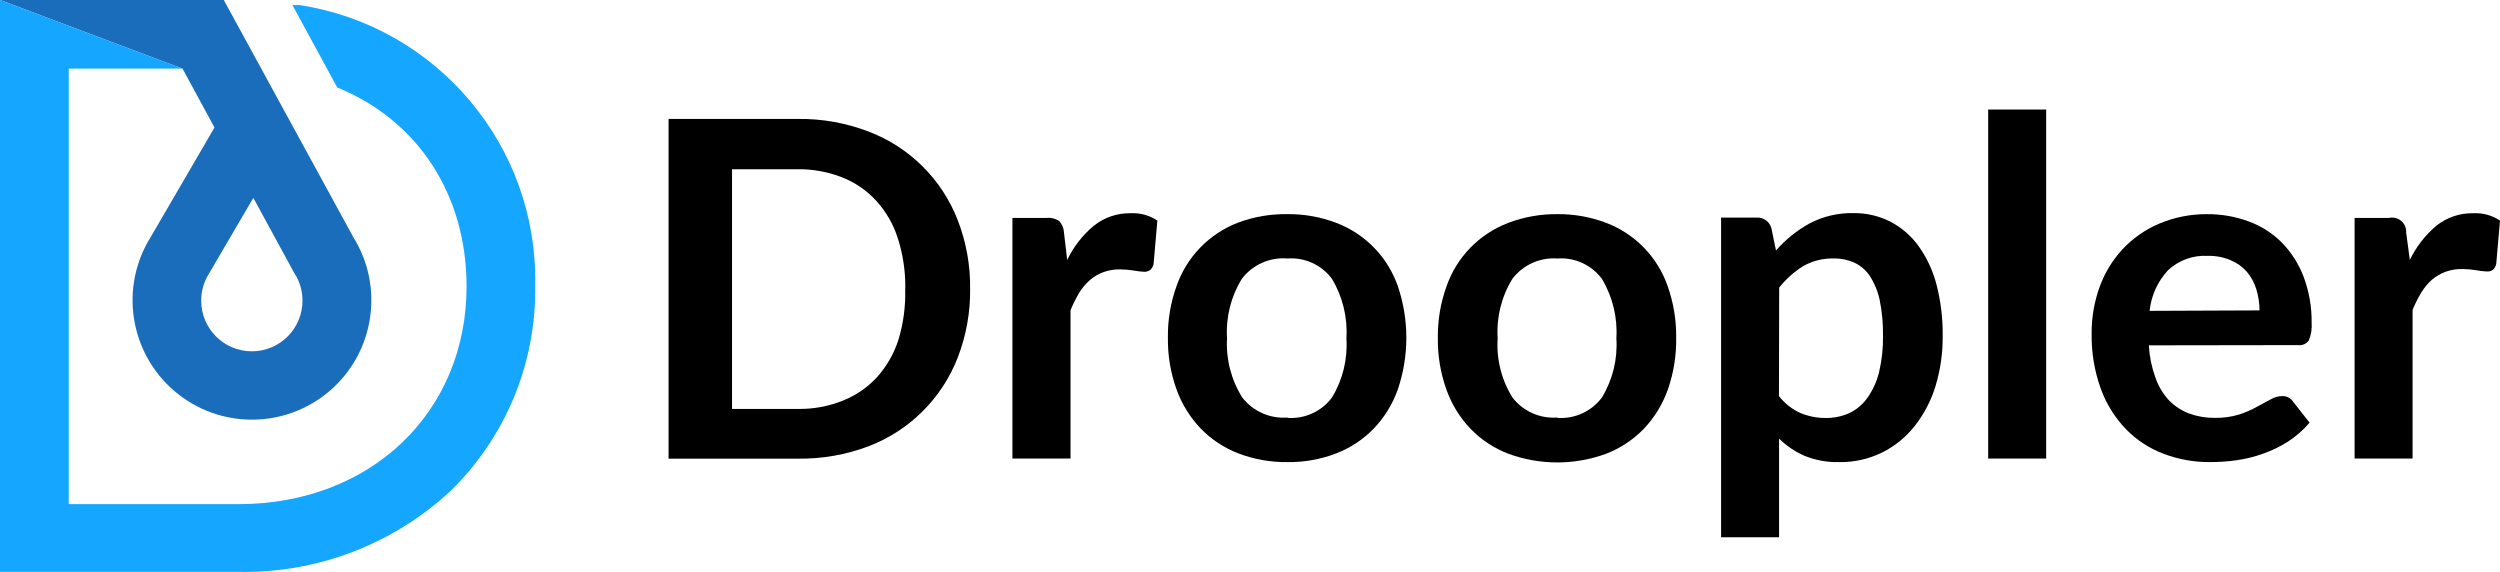
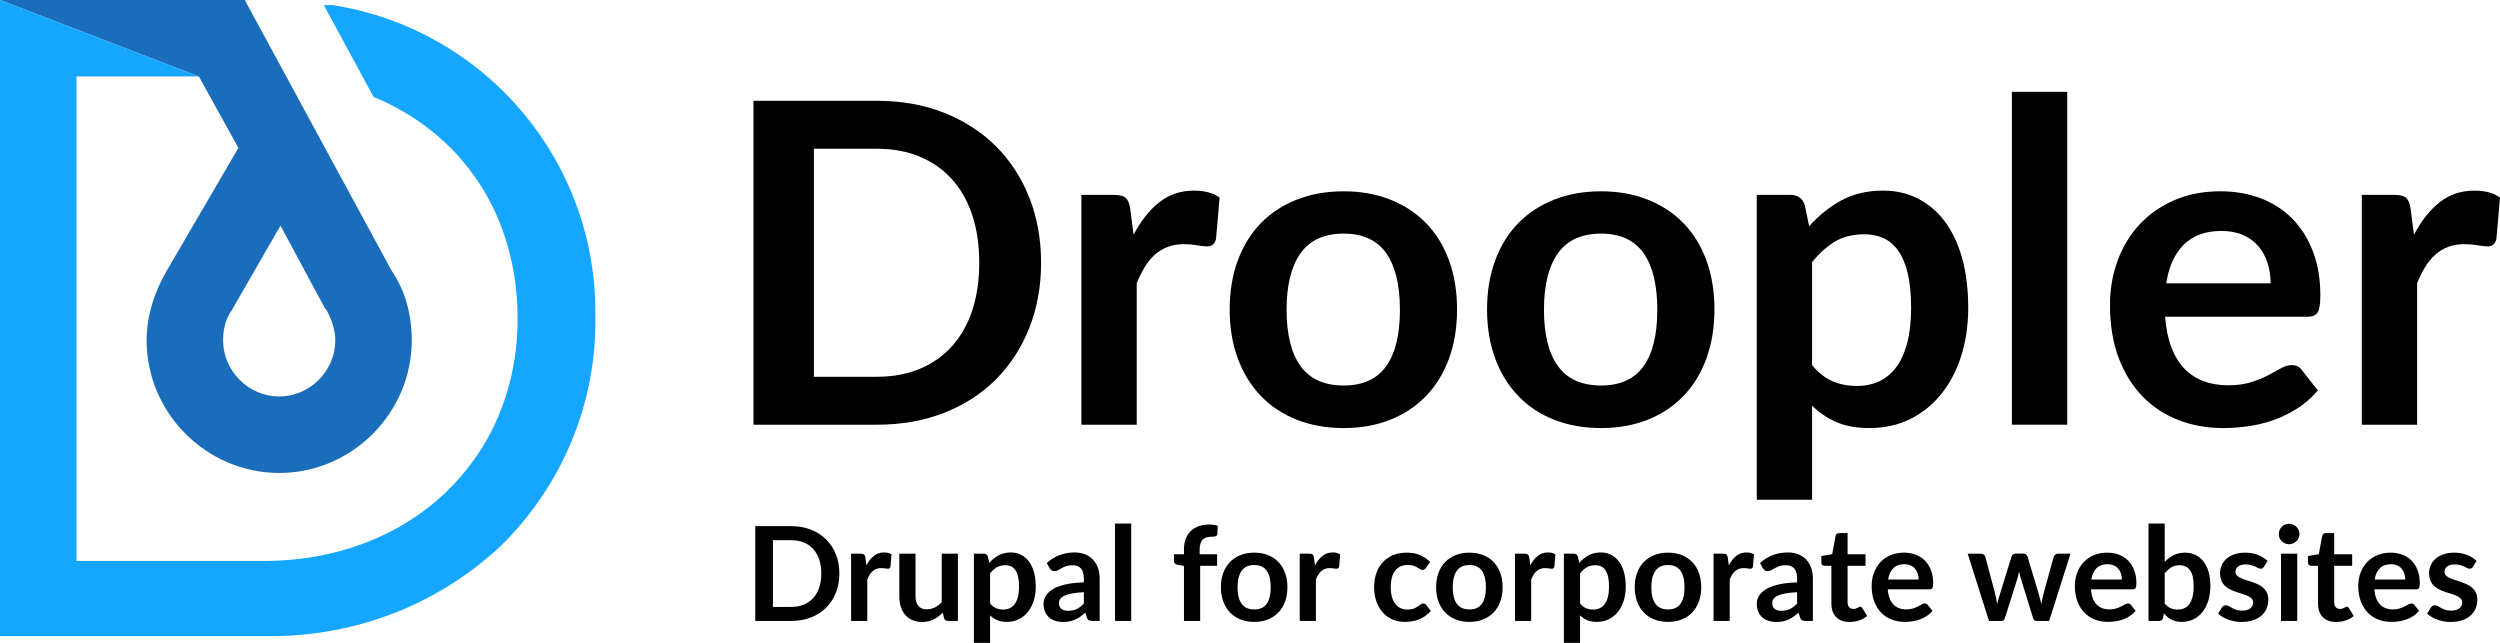
- <svg xmlns="http://www.w3.org/2000/svg" id="Layer_1" data-name="Layer 1" viewBox="0 0 218.19 49.915" version="1.1" width="218.19" height="49.915">
-   <defs id="defs27" />
-   <path d="m 84.67,25.2 a 16.12,16.12 0 0 1 -1.08,6 13.52,13.52 0 0 1 -7.79,7.75 16.83,16.83 0 0 1 -6.15,1.08 H 58.35 V 10.38 h 11.3 a 16.62,16.62 0 0 1 6.15,1.1 13.47,13.47 0 0 1 7.79,7.74 16.07,16.07 0 0 1 1.08,5.98 z m -5.66,0 a 13.8,13.8 0 0 0 -0.64,-4.37 8.86,8.86 0 0 0 -1.87,-3.28 8,8 0 0 0 -3,-2.07 10.27,10.27 0 0 0 -3.9,-0.71 h -5.71 v 20.92 h 5.76 a 10.08,10.08 0 0 0 3.9,-0.72 8.14,8.14 0 0 0 3,-2.06 9,9 0 0 0 1.87,-3.28 A 13.82,13.82 0 0 0 79,25.2 Z" id="path4" />
-   <path d="m 93.14,22.69 a 8.88,8.88 0 0 1 2.34,-3 5,5 0 0 1 3.19,-1.08 3.88,3.88 0 0 1 2.34,0.64 l -0.33,3.79 a 1,1 0 0 1 -0.29,0.52 0.86,0.86 0 0 1 -0.53,0.16 6,6 0 0 1 -0.91,-0.11 8.06,8.06 0 0 0 -1.18,-0.1 4,4 0 0 0 -1.49,0.25 3.8,3.8 0 0 0 -1.18,0.7 4.91,4.91 0 0 0 -0.93,1.12 11.65,11.65 0 0 0 -0.74,1.5 v 12.94 h -5.07 v -21 h 3 a 1.6,1.6 0 0 1 1.09,0.28 1.58,1.58 0 0 1 0.41,1 z" id="path6" />
-   <path d="m 112.37,18.69 a 11.56,11.56 0 0 1 4.25,0.76 9.11,9.11 0 0 1 5.38,5.53 14.05,14.05 0 0 1 0,9 9.57,9.57 0 0 1 -2.1,3.42 9.13,9.13 0 0 1 -3.28,2.17 11.36,11.36 0 0 1 -4.25,0.76 11.57,11.57 0 0 1 -4.29,-0.76 9.17,9.17 0 0 1 -3.29,-2.17 9.73,9.73 0 0 1 -2.11,-3.42 12.85,12.85 0 0 1 -0.75,-4.51 12.74,12.74 0 0 1 0.75,-4.49 9.14,9.14 0 0 1 5.4,-5.56 11.78,11.78 0 0 1 4.29,-0.73 z m 0,17.78 a 4.44,4.44 0 0 0 3.88,-1.78 8.81,8.81 0 0 0 1.26,-5.16 9,9 0 0 0 -1.26,-5.19 4.42,4.42 0 0 0 -3.88,-1.78 4.54,4.54 0 0 0 -4,1.79 8.88,8.88 0 0 0 -1.28,5.18 8.76,8.76 0 0 0 1.33,5.16 4.54,4.54 0 0 0 3.95,1.75 z" id="path8" />
-   <path d="m 135.92,18.69 a 11.62,11.62 0 0 1 4.26,0.76 9.11,9.11 0 0 1 5.38,5.56 13,13 0 0 1 0.73,4.49 13.09,13.09 0 0 1 -0.73,4.51 9.71,9.71 0 0 1 -2.1,3.42 9.22,9.22 0 0 1 -3.28,2.17 12.38,12.38 0 0 1 -8.54,0 9.09,9.09 0 0 1 -3.29,-2.17 9.59,9.59 0 0 1 -2.11,-3.42 12.85,12.85 0 0 1 -0.75,-4.51 12.74,12.74 0 0 1 0.75,-4.49 9.14,9.14 0 0 1 5.4,-5.56 11.69,11.69 0 0 1 4.28,-0.76 z m 0,17.78 a 4.46,4.46 0 0 0 3.89,-1.78 8.81,8.81 0 0 0 1.26,-5.16 9,9 0 0 0 -1.26,-5.19 4.44,4.44 0 0 0 -3.89,-1.78 4.53,4.53 0 0 0 -3.92,1.77 8.8,8.8 0 0 0 -1.29,5.18 8.68,8.68 0 0 0 1.29,5.18 4.52,4.52 0 0 0 3.92,1.75 z" id="path10" />
-   <path d="m 155,21.86 a 11,11 0 0 1 2.93,-2.36 7.88,7.88 0 0 1 3.85,-0.9 6.88,6.88 0 0 1 3.15,0.72 7.06,7.06 0 0 1 2.46,2.08 10.09,10.09 0 0 1 1.6,3.36 17.14,17.14 0 0 1 0.56,4.58 14.56,14.56 0 0 1 -0.63,4.37 10.66,10.66 0 0 1 -1.82,3.48 8.36,8.36 0 0 1 -2.85,2.31 8.19,8.19 0 0 1 -3.74,0.83 7.53,7.53 0 0 1 -3,-0.54 7.37,7.37 0 0 1 -2.24,-1.51 v 8.61 h -5.06 v -27.9 h 3.09 a 1.26,1.26 0 0 1 1.3,0.92 z m 0.26,12.71 a 5,5 0 0 0 1.88,1.48 5.68,5.68 0 0 0 2.2,0.43 4.91,4.91 0 0 0 2.07,-0.43 4.05,4.05 0 0 0 1.59,-1.36 6.52,6.52 0 0 0 1,-2.22 12.82,12.82 0 0 0 0.34,-3.17 14.52,14.52 0 0 0 -0.29,-3.12 6.18,6.18 0 0 0 -0.85,-2.08 3.27,3.27 0 0 0 -1.35,-1.17 4.09,4.09 0 0 0 -1.79,-0.37 5.09,5.09 0 0 0 -2.69,0.67 8.17,8.17 0 0 0 -2.09,1.87 z" id="path12" />
-   <path d="m 178.58,9.56 v 30.46 h -5.06 V 9.56 Z" id="path14" />
-   <path d="m 187.54,30.14 a 10,10 0 0 0 0.57,2.8 5.69,5.69 0 0 0 1.19,2 4.85,4.85 0 0 0 1.76,1.15 6.38,6.38 0 0 0 2.24,0.38 7,7 0 0 0 2.12,-0.29 8.85,8.85 0 0 0 1.58,-0.69 l 1.17,-0.63 a 2,2 0 0 1 1,-0.29 1.07,1.07 0 0 1 0.95,0.47 l 1.45,1.85 a 8.88,8.88 0 0 1 -1.88,1.65 10.52,10.52 0 0 1 -2.19,1.06 11.81,11.81 0 0 1 -2.31,0.57 16.55,16.55 0 0 1 -2.29,0.16 11.16,11.16 0 0 1 -4.08,-0.73 9,9 0 0 1 -3.28,-2.15 10,10 0 0 1 -2.19,-3.52 13.55,13.55 0 0 1 -0.8,-4.87 11.72,11.72 0 0 1 0.69,-4 9.67,9.67 0 0 1 2,-3.3 9.45,9.45 0 0 1 3.18,-2.23 10.57,10.57 0 0 1 4.18,-0.84 10.36,10.36 0 0 1 3.67,0.64 7.93,7.93 0 0 1 2.89,1.85 8.69,8.69 0 0 1 1.9,3 11.09,11.09 0 0 1 0.69,4 3.29,3.29 0 0 1 -0.25,1.54 1,1 0 0 1 -0.94,0.4 z m 9.66,-3.05 a 6.29,6.29 0 0 0 -0.28,-1.86 4.39,4.39 0 0 0 -0.83,-1.52 3.82,3.82 0 0 0 -1.41,-1 4.81,4.81 0 0 0 -2,-0.38 4.71,4.71 0 0 0 -3.46,1.25 6.15,6.15 0 0 0 -1.61,3.55 z" id="path16" />
-   <path d="m 210.32,22.69 a 9,9 0 0 1 2.33,-3 5,5 0 0 1 3.2,-1.08 3.88,3.88 0 0 1 2.34,0.64 l -0.33,3.79 a 1,1 0 0 1 -0.3,0.52 0.83,0.83 0 0 1 -0.56,0.13 5.85,5.85 0 0 1 -0.91,-0.11 8.17,8.17 0 0 0 -1.18,-0.1 4.14,4.14 0 0 0 -1.5,0.25 3.8,3.8 0 0 0 -1.18,0.7 4.88,4.88 0 0 0 -0.92,1.12 10.48,10.48 0 0 0 -0.75,1.5 v 12.97 h -5.06 v -21 h 3 a 1.23,1.23 0 0 1 1.5,1.27 z" id="path18" />
-   <path d="m 15.93,5.99 v 0 l 2.79,5.14 -5.57,9.56 a 10.42,10.42 0 1 0 17.68,0 L 19.53,0 H 0 Z m 6.18,11.28 3.55,6.52 0.06,0.09 a 4.38,4.38 0 0 1 0.68,2.36 4.42,4.42 0 1 1 -8.84,0 4.38,4.38 0 0 1 0.68,-2.36 z" id="path20" style="fill:#196dba" />
-   <path d="m 26.14,0.44 h -0.26 -0.36 l 3.91,7.19 c 7,2.86 11.29,9.3 11.29,17.37 0,11 -8.37,19 -19.91,19 H 6 V 5.99 h 9.94 L 0,0 V 0 49.91 H 20.81 A 26.43,26.43 0 0 0 39.33,42.84 24.49,24.49 0 0 0 46.71,24.95 24.27,24.27 0 0 0 26.14,0.44 Z" id="path22" style="fill:#15a6ff" />
+ <svg xmlns="http://www.w3.org/2000/svg" viewBox="0 0 304 78.172" height="78.172" width="304" xml:space="preserve" id="svg2" version="1.1">
+   <defs id="defs6">
+     <clipPath id="clipPath18" clipPathUnits="userSpaceOnUse">
+       <path id="path16" d="M 0,51.9 H 197.8 V 0 H 0 Z" />
+     </clipPath>
+   </defs>
+   <g transform="matrix(1.333333,0,0,-1.333333,-1.0664,78.80381)" id="g10">
+     <g id="g12">
+       <g transform="matrix(1.162669,0,0,1.162669,-0.1301028,-0.07712145)" clip-path="url(#clipPath18)" id="g14">
+         <g transform="translate(22.7998,33.1998)" id="g20">
+           <path id="path22" style="fill:#196dba;fill-opacity:1;fill-rule:nonzero;stroke:none" d="M 0,0 3.5,-6.5 3.6,-6.6 C 4,-7.3 4.3,-8.2 4.3,-9 c 0,-2.399 -2,-4.399 -4.4,-4.399 -2.4,0 -4.4,2 -4.4,4.399 0,0.9 0.2,1.7 0.7,2.4 z m -6.4,11.7 v 0 l 3.1,-5.6 -5.6,-9.6 c -1,-1.7 -1.6,-3.6 -1.6,-5.5 0,-5.7 4.7,-10.399 10.4,-10.399 5.7,0 10.4,4.699 10.4,10.399 0,2 -0.5,3.9 -1.6,5.5 L -2.8,17.7 H -22 Z" />
+         </g>
+         <g transform="translate(26.8999,50.5001)" id="g24">
+           <path id="path26" style="fill:#15a6ff;fill-opacity:1;fill-rule:nonzero;stroke:none" d="m 0,0 h -0.7 l 3.9,-7.2 c 7,-2.9 11.3,-9.3 11.3,-17.4 0,-11 -8.4,-19 -19.9,-19 h -14.7 v 38 h 9.6 l -15.6,6 v -49.9 h 20.8 c 6.9,-0.1 13.5,2.4 18.5,7.1 4.8,4.7 7.5,11.2 7.4,17.9 C 20.8,-12.3 12,-1.9 0,0" />
+         </g>
+         <g transform="translate(65.2222,5.9117)" id="g28">
+           <path id="path30" style="fill:#000000;fill-opacity:1;fill-rule:nonzero;stroke:none" d="M 0,0 C 0,0.408 -0.054,0.773 -0.162,1.098 -0.27,1.422 -0.426,1.695 -0.63,1.92 -0.833,2.145 -1.081,2.316 -1.37,2.436 -1.66,2.557 -1.986,2.615 -2.349,2.615 h -1.444 v -5.232 h 1.444 c 0.363,0 0.689,0.06 0.979,0.181 0.289,0.12 0.537,0.291 0.74,0.516 0.204,0.225 0.36,0.498 0.468,0.822 C -0.054,-0.773 0,-0.408 0,0 m 1.418,0 c 0,-0.545 -0.09,-1.045 -0.272,-1.5 C 0.964,-1.957 0.709,-2.35 0.38,-2.678 0.051,-3.008 -0.345,-3.262 -0.807,-3.443 -1.27,-3.625 -1.784,-3.717 -2.349,-3.717 h -2.832 v 7.434 h 2.832 c 0.565,0 1.079,-0.092 1.542,-0.276 C -0.345,3.258 0.051,3.002 0.38,2.676 0.709,2.348 0.964,1.957 1.146,1.5 1.328,1.045 1.418,0.545 1.418,0" />
+         </g>
+         <g transform="translate(68.7578,6.5543)" id="g32">
+           <path id="path34" style="fill:#000000;fill-opacity:1;fill-rule:nonzero;stroke:none" d="m 0,0 c 0.165,0.314 0.36,0.562 0.586,0.742 0.226,0.18 0.494,0.27 0.802,0.27 0.243,0 0.438,-0.053 0.586,-0.158 L 1.892,-0.098 C 1.875,-0.16 1.85,-0.203 1.817,-0.229 1.784,-0.254 1.741,-0.268 1.686,-0.268 c -0.052,0 -0.128,0.008 -0.229,0.026 -0.101,0.017 -0.2,0.025 -0.295,0.025 -0.141,0 -0.266,-0.019 -0.375,-0.06 C 0.677,-0.318 0.578,-0.379 0.491,-0.455 0.403,-0.531 0.326,-0.625 0.26,-0.734 0.193,-0.846 0.13,-0.971 0.072,-1.111 v -3.248 h -1.27 v 5.273 h 0.746 c 0.13,0 0.221,-0.021 0.272,-0.068 0.052,-0.047 0.086,-0.129 0.103,-0.25 z" />
+         </g>
+         <g transform="translate(75.9385,7.4684)" id="g36">
+           <path id="path38" style="fill:#000000;fill-opacity:1;fill-rule:nonzero;stroke:none" d="m 0,0 v -5.273 h -0.776 c -0.168,0 -0.274,0.078 -0.319,0.232 l -0.087,0.42 c -0.216,-0.219 -0.454,-0.397 -0.714,-0.531 -0.261,-0.135 -0.568,-0.203 -0.921,-0.203 -0.287,0 -0.542,0.048 -0.763,0.146 -0.221,0.098 -0.407,0.236 -0.558,0.414 -0.151,0.178 -0.264,0.391 -0.341,0.635 -0.078,0.244 -0.116,0.515 -0.116,0.808 V 0 h 1.269 v -3.352 c 0,-0.32 0.075,-0.57 0.224,-0.746 0.149,-0.177 0.373,-0.265 0.671,-0.265 0.219,0 0.425,0.049 0.617,0.146 0.191,0.098 0.373,0.233 0.544,0.404 V 0 Z" />
+         </g>
+         <g transform="translate(78.4619,3.5621)" id="g40">
+           <path id="path42" style="fill:#000000;fill-opacity:1;fill-rule:nonzero;stroke:none" d="m 0,0 c 0.144,-0.174 0.301,-0.297 0.471,-0.369 0.169,-0.072 0.353,-0.108 0.552,-0.108 0.192,0 0.365,0.036 0.519,0.108 0.154,0.072 0.286,0.182 0.394,0.328 0.107,0.148 0.19,0.334 0.249,0.559 0.058,0.224 0.087,0.488 0.087,0.793 0,0.308 -0.025,0.57 -0.074,0.785 C 2.148,2.309 2.077,2.482 1.984,2.617 1.892,2.75 1.779,2.848 1.647,2.91 1.516,2.971 1.366,3.002 1.198,3.002 0.934,3.002 0.709,2.947 0.524,2.836 0.339,2.725 0.165,2.566 0,2.365 Z M -0.066,3.188 C 0.149,3.43 0.394,3.627 0.668,3.779 0.942,3.93 1.265,4.004 1.635,4.004 1.922,4.004 2.186,3.945 2.424,3.824 2.662,3.705 2.867,3.531 3.041,3.303 3.213,3.074 3.347,2.795 3.441,2.461 3.536,2.125 3.583,1.742 3.583,1.311 3.583,0.918 3.53,0.553 3.423,0.217 3.317,-0.119 3.166,-0.41 2.969,-0.658 2.771,-0.904 2.533,-1.098 2.254,-1.236 1.975,-1.375 1.662,-1.443 1.316,-1.443 1.021,-1.443 0.77,-1.398 0.561,-1.307 0.352,-1.217 0.165,-1.092 0,-0.93 v -2.158 h -1.27 v 6.994 h 0.777 c 0.164,0 0.272,-0.076 0.324,-0.23 z" />
+         </g>
+         <g transform="translate(85.8174,4.4469)" id="g44">
+           <path id="path46" style="fill:#000000;fill-opacity:1;fill-rule:nonzero;stroke:none" d="m 0,0 c -0.367,-0.018 -0.675,-0.049 -0.925,-0.096 -0.25,-0.045 -0.451,-0.105 -0.602,-0.177 -0.151,-0.071 -0.259,-0.155 -0.324,-0.252 -0.065,-0.096 -0.097,-0.2 -0.097,-0.313 0,-0.223 0.066,-0.383 0.198,-0.478 0.131,-0.096 0.304,-0.143 0.516,-0.143 0.261,0 0.486,0.047 0.676,0.141 0.19,0.093 0.376,0.236 0.558,0.429 z m -2.909,2.287 c 0.606,0.555 1.336,0.832 2.189,0.832 0.309,0 0.584,-0.051 0.828,-0.15 C 0.351,2.867 0.557,2.727 0.725,2.547 0.893,2.367 1.02,2.152 1.107,1.902 1.195,1.652 1.239,1.377 1.239,1.08 V -2.252 H 0.663 c -0.12,0 -0.213,0.018 -0.278,0.055 -0.065,0.035 -0.116,0.109 -0.154,0.218 L 0.118,-1.6 c -0.134,-0.119 -0.264,-0.224 -0.39,-0.314 -0.127,-0.092 -0.259,-0.168 -0.396,-0.229 -0.137,-0.062 -0.284,-0.109 -0.44,-0.142 -0.156,-0.033 -0.328,-0.049 -0.517,-0.049 -0.222,0 -0.428,0.031 -0.616,0.09 -0.189,0.06 -0.351,0.15 -0.488,0.269 -0.138,0.121 -0.244,0.27 -0.319,0.448 -0.076,0.179 -0.113,0.386 -0.113,0.623 0,0.133 0.022,0.265 0.067,0.398 0.044,0.131 0.117,0.258 0.218,0.377 0.101,0.121 0.232,0.233 0.393,0.34 0.161,0.105 0.359,0.199 0.594,0.277 0.235,0.078 0.508,0.143 0.82,0.194 C -0.757,0.73 -0.401,0.76 0,0.771 V 1.08 c 0,0.352 -0.076,0.613 -0.226,0.783 -0.151,0.17 -0.369,0.254 -0.653,0.254 -0.205,0 -0.376,-0.023 -0.512,-0.072 C -1.526,1.998 -1.645,1.943 -1.748,1.883 -1.851,1.824 -1.944,1.77 -2.028,1.723 -2.112,1.674 -2.205,1.65 -2.308,1.65 c -0.089,0 -0.165,0.024 -0.226,0.069 -0.062,0.047 -0.112,0.101 -0.149,0.162 z" />
+         </g>
+         <path id="path48" style="fill:#000000;fill-opacity:1;fill-rule:nonzero;stroke:none" d="m 89.533,2.195 h -1.27 v 7.639 h 1.27 z" />
+         <g transform="translate(93.6704,2.1949)" id="g50">
+           <path id="path52" style="fill:#000000;fill-opacity:1;fill-rule:nonzero;stroke:none" d="m 0,0 v 4.318 l -0.458,0.073 c -0.099,0.019 -0.178,0.054 -0.238,0.105 -0.06,0.049 -0.09,0.119 -0.09,0.213 v 0.52 H 0 v 0.39 c 0,0.301 0.045,0.572 0.136,0.811 0.091,0.24 0.221,0.445 0.391,0.613 0.17,0.168 0.376,0.295 0.619,0.385 0.244,0.09 0.518,0.133 0.823,0.133 0.243,0 0.469,-0.032 0.678,-0.098 L 2.622,6.826 C 2.618,6.779 2.604,6.74 2.581,6.711 2.556,6.682 2.524,6.66 2.485,6.645 2.446,6.629 2.4,6.619 2.349,6.613 2.298,6.607 2.243,6.605 2.185,6.605 2.034,6.605 1.899,6.59 1.781,6.557 1.663,6.523 1.562,6.467 1.48,6.387 1.398,6.307 1.335,6.199 1.293,6.068 1.25,5.936 1.229,5.773 1.229,5.578 V 5.229 H 2.601 V 4.322 H 1.27 V 0 Z" />
+         </g>
+         <g transform="translate(99.1836,3.0953)" id="g54">
+           <path id="path56" style="fill:#000000;fill-opacity:1;fill-rule:nonzero;stroke:none" d="M 0,0 C 0.439,0 0.764,0.146 0.975,0.441 1.186,0.736 1.291,1.168 1.291,1.736 1.291,2.307 1.186,2.738 0.975,3.037 0.764,3.336 0.439,3.484 0,3.484 -0.445,3.484 -0.775,3.334 -0.989,3.035 -1.204,2.734 -1.311,2.303 -1.311,1.736 -1.311,1.172 -1.204,0.74 -0.989,0.443 -0.775,0.148 -0.445,0 0,0 M 0,4.455 C 0.391,4.455 0.746,4.393 1.067,4.266 1.388,4.139 1.661,3.959 1.89,3.727 2.117,3.492 2.293,3.209 2.416,2.873 2.54,2.537 2.602,2.162 2.602,1.748 2.602,1.328 2.54,0.953 2.416,0.617 2.293,0.281 2.117,-0.006 1.89,-0.242 1.661,-0.479 1.388,-0.66 1.067,-0.787 0.746,-0.914 0.391,-0.977 0,-0.977 c -0.394,0 -0.752,0.063 -1.074,0.19 -0.322,0.127 -0.597,0.308 -0.825,0.545 -0.228,0.236 -0.404,0.523 -0.529,0.859 -0.126,0.336 -0.188,0.711 -0.188,1.131 0,0.414 0.062,0.789 0.188,1.125 0.125,0.336 0.301,0.619 0.529,0.854 0.228,0.232 0.503,0.412 0.825,0.539 0.322,0.127 0.68,0.189 1.074,0.189" />
+         </g>
+         <g transform="translate(103.9482,6.5543)" id="g58">
+           <path id="path60" style="fill:#000000;fill-opacity:1;fill-rule:nonzero;stroke:none" d="m 0,0 c 0.164,0.314 0.359,0.562 0.586,0.742 0.226,0.18 0.493,0.27 0.802,0.27 0.243,0 0.438,-0.053 0.586,-0.158 L 1.892,-0.098 C 1.874,-0.16 1.85,-0.203 1.816,-0.229 1.784,-0.254 1.74,-0.268 1.686,-0.268 c -0.052,0 -0.128,0.008 -0.229,0.026 -0.102,0.017 -0.2,0.025 -0.296,0.025 -0.14,0 -0.265,-0.019 -0.375,-0.06 C 0.677,-0.318 0.578,-0.379 0.49,-0.455 0.403,-0.531 0.326,-0.625 0.26,-0.734 0.192,-0.846 0.13,-0.971 0.071,-1.111 v -3.248 h -1.269 v 5.273 h 0.746 c 0.13,0 0.221,-0.021 0.272,-0.068 0.051,-0.047 0.085,-0.129 0.103,-0.25 z" />
+         </g>
+         <g transform="translate(112.6484,6.3531)" id="g62">
+           <path id="path64" style="fill:#000000;fill-opacity:1;fill-rule:nonzero;stroke:none" d="m 0,0 c -0.038,-0.047 -0.074,-0.086 -0.11,-0.113 -0.036,-0.028 -0.089,-0.041 -0.158,-0.041 -0.064,0 -0.128,0.019 -0.189,0.06 -0.063,0.039 -0.136,0.084 -0.222,0.133 -0.086,0.049 -0.187,0.094 -0.305,0.133 -0.119,0.041 -0.265,0.06 -0.44,0.06 -0.222,0 -0.418,-0.041 -0.586,-0.121 C -2.178,0.031 -2.317,-0.086 -2.429,-0.236 -2.54,-0.387 -2.623,-0.568 -2.678,-0.783 -2.732,-0.998 -2.76,-1.24 -2.76,-1.51 c 0,-0.281 0.03,-0.531 0.09,-0.752 0.06,-0.218 0.147,-0.402 0.259,-0.552 0.113,-0.149 0.251,-0.262 0.412,-0.338 0.16,-0.078 0.342,-0.116 0.544,-0.116 0.202,0 0.366,0.024 0.491,0.075 0.125,0.048 0.231,0.103 0.317,0.164 0.085,0.06 0.16,0.115 0.223,0.164 0.064,0.051 0.134,0.074 0.213,0.074 0.103,0 0.18,-0.039 0.232,-0.117 l 0.365,-0.463 c -0.141,-0.164 -0.293,-0.303 -0.458,-0.414 -0.164,-0.111 -0.335,-0.201 -0.511,-0.268 -0.177,-0.066 -0.358,-0.113 -0.545,-0.14 -0.187,-0.028 -0.373,-0.041 -0.558,-0.041 -0.326,0 -0.632,0.06 -0.92,0.181 -0.288,0.121 -0.54,0.299 -0.755,0.533 -0.216,0.233 -0.387,0.518 -0.512,0.856 -0.125,0.338 -0.188,0.723 -0.188,1.154 0,0.387 0.056,0.746 0.167,1.076 0.112,0.33 0.276,0.618 0.492,0.858 0.215,0.242 0.482,0.431 0.801,0.568 0.319,0.137 0.685,0.205 1.1,0.205 0.395,0 0.739,-0.062 1.036,-0.189 0.296,-0.127 0.563,-0.309 0.799,-0.545 z" />
+         </g>
+         <g transform="translate(116.0635,3.0953)" id="g66">
+           <path id="path68" style="fill:#000000;fill-opacity:1;fill-rule:nonzero;stroke:none" d="M 0,0 C 0.439,0 0.764,0.146 0.975,0.441 1.186,0.736 1.291,1.168 1.291,1.736 1.291,2.307 1.186,2.738 0.975,3.037 0.764,3.336 0.439,3.484 0,3.484 -0.445,3.484 -0.774,3.334 -0.989,3.035 -1.203,2.734 -1.311,2.303 -1.311,1.736 -1.311,1.172 -1.203,0.74 -0.989,0.443 -0.774,0.148 -0.445,0 0,0 M 0,4.455 C 0.391,4.455 0.746,4.393 1.067,4.266 1.388,4.139 1.661,3.959 1.89,3.727 2.117,3.492 2.293,3.209 2.416,2.873 2.54,2.537 2.602,2.162 2.602,1.748 2.602,1.328 2.54,0.953 2.416,0.617 2.293,0.281 2.117,-0.006 1.89,-0.242 1.661,-0.479 1.388,-0.66 1.067,-0.787 0.746,-0.914 0.391,-0.977 0,-0.977 c -0.394,0 -0.752,0.063 -1.074,0.19 -0.322,0.127 -0.597,0.308 -0.824,0.545 -0.229,0.236 -0.405,0.523 -0.53,0.859 -0.126,0.336 -0.188,0.711 -0.188,1.131 0,0.414 0.062,0.789 0.188,1.125 0.125,0.336 0.301,0.619 0.53,0.854 0.227,0.232 0.502,0.412 0.824,0.539 0.322,0.127 0.68,0.189 1.074,0.189" />
+         </g>
+         <g transform="translate(120.834,6.5543)" id="g70">
+           <path id="path72" style="fill:#000000;fill-opacity:1;fill-rule:nonzero;stroke:none" d="m 0,0 c 0.164,0.314 0.359,0.562 0.586,0.742 0.226,0.18 0.493,0.27 0.802,0.27 0.243,0 0.438,-0.053 0.586,-0.158 L 1.892,-0.098 C 1.874,-0.16 1.85,-0.203 1.816,-0.229 1.784,-0.254 1.74,-0.268 1.686,-0.268 c -0.052,0 -0.128,0.008 -0.229,0.026 -0.102,0.017 -0.2,0.025 -0.296,0.025 -0.14,0 -0.265,-0.019 -0.375,-0.06 C 0.677,-0.318 0.578,-0.379 0.49,-0.455 0.403,-0.531 0.326,-0.625 0.26,-0.734 0.192,-0.846 0.13,-0.971 0.071,-1.111 v -3.248 h -1.269 v 5.273 h 0.746 c 0.13,0 0.221,-0.021 0.272,-0.068 0.051,-0.047 0.085,-0.129 0.103,-0.25 z" />
+         </g>
+         <g transform="translate(124.7402,3.5621)" id="g74">
+           <path id="path76" style="fill:#000000;fill-opacity:1;fill-rule:nonzero;stroke:none" d="m 0,0 c 0.144,-0.174 0.301,-0.297 0.471,-0.369 0.169,-0.072 0.353,-0.108 0.551,-0.108 0.193,0 0.366,0.036 0.52,0.108 0.154,0.072 0.285,0.182 0.394,0.328 0.107,0.148 0.19,0.334 0.249,0.559 0.057,0.224 0.086,0.488 0.086,0.793 0,0.308 -0.024,0.57 -0.074,0.785 C 2.147,2.309 2.076,2.482 1.984,2.617 1.892,2.75 1.779,2.848 1.647,2.91 1.516,2.971 1.365,3.002 1.197,3.002 0.934,3.002 0.709,2.947 0.524,2.836 0.339,2.725 0.164,2.566 0,2.365 Z M -0.066,3.188 C 0.149,3.43 0.394,3.627 0.668,3.779 0.942,3.93 1.265,4.004 1.635,4.004 1.922,4.004 2.186,3.945 2.424,3.824 2.661,3.705 2.867,3.531 3.04,3.303 3.213,3.074 3.347,2.795 3.441,2.461 3.535,2.125 3.582,1.742 3.582,1.311 3.582,0.918 3.529,0.553 3.423,0.217 3.317,-0.119 3.165,-0.41 2.969,-0.658 2.771,-0.904 2.533,-1.098 2.254,-1.236 1.975,-1.375 1.662,-1.443 1.315,-1.443 1.021,-1.443 0.77,-1.398 0.561,-1.307 0.352,-1.217 0.164,-1.092 0,-0.93 v -2.158 h -1.27 v 6.994 h 0.777 c 0.164,0 0.272,-0.076 0.323,-0.23 z" />
+         </g>
+         <g transform="translate(131.6426,3.0953)" id="g78">
+           <path id="path80" style="fill:#000000;fill-opacity:1;fill-rule:nonzero;stroke:none" d="M 0,0 C 0.439,0 0.764,0.146 0.975,0.441 1.186,0.736 1.291,1.168 1.291,1.736 1.291,2.307 1.186,2.738 0.975,3.037 0.764,3.336 0.439,3.484 0,3.484 -0.445,3.484 -0.774,3.334 -0.989,3.035 -1.203,2.734 -1.311,2.303 -1.311,1.736 -1.311,1.172 -1.203,0.74 -0.989,0.443 -0.774,0.148 -0.445,0 0,0 M 0,4.455 C 0.391,4.455 0.746,4.393 1.067,4.266 1.388,4.139 1.661,3.959 1.89,3.727 2.117,3.492 2.293,3.209 2.416,2.873 2.54,2.537 2.602,2.162 2.602,1.748 2.602,1.328 2.54,0.953 2.416,0.617 2.293,0.281 2.117,-0.006 1.89,-0.242 1.661,-0.479 1.388,-0.66 1.067,-0.787 0.746,-0.914 0.391,-0.977 0,-0.977 c -0.394,0 -0.752,0.063 -1.074,0.19 -0.322,0.127 -0.597,0.308 -0.824,0.545 -0.229,0.236 -0.405,0.523 -0.53,0.859 -0.126,0.336 -0.188,0.711 -0.188,1.131 0,0.414 0.062,0.789 0.188,1.125 0.125,0.336 0.301,0.619 0.53,0.854 0.227,0.232 0.502,0.412 0.824,0.539 0.322,0.127 0.68,0.189 1.074,0.189" />
+         </g>
+         <g transform="translate(136.4082,6.5543)" id="g82">
+           <path id="path84" style="fill:#000000;fill-opacity:1;fill-rule:nonzero;stroke:none" d="m 0,0 c 0.164,0.314 0.359,0.562 0.586,0.742 0.226,0.18 0.493,0.27 0.802,0.27 0.243,0 0.438,-0.053 0.586,-0.158 L 1.892,-0.098 C 1.874,-0.16 1.85,-0.203 1.816,-0.229 1.784,-0.254 1.74,-0.268 1.686,-0.268 c -0.052,0 -0.128,0.008 -0.229,0.026 -0.102,0.017 -0.2,0.025 -0.296,0.025 -0.14,0 -0.265,-0.019 -0.375,-0.06 C 0.677,-0.318 0.578,-0.379 0.49,-0.455 0.403,-0.531 0.326,-0.625 0.26,-0.734 0.192,-0.846 0.13,-0.971 0.071,-1.111 v -3.248 h -1.269 v 5.273 h 0.746 c 0.13,0 0.221,-0.021 0.272,-0.068 0.051,-0.047 0.085,-0.129 0.103,-0.25 z" />
+         </g>
+         <g transform="translate(141.7637,4.4469)" id="g86">
+           <path id="path88" style="fill:#000000;fill-opacity:1;fill-rule:nonzero;stroke:none" d="m 0,0 c -0.366,-0.018 -0.675,-0.049 -0.925,-0.096 -0.25,-0.045 -0.451,-0.105 -0.601,-0.177 -0.152,-0.071 -0.259,-0.155 -0.325,-0.252 -0.064,-0.096 -0.097,-0.2 -0.097,-0.313 0,-0.223 0.066,-0.383 0.198,-0.478 0.132,-0.096 0.304,-0.143 0.517,-0.143 0.26,0 0.485,0.047 0.675,0.141 0.191,0.093 0.376,0.236 0.558,0.429 z m -2.909,2.287 c 0.606,0.555 1.337,0.832 2.189,0.832 0.309,0 0.584,-0.051 0.828,-0.15 C 0.352,2.867 0.557,2.727 0.725,2.547 0.893,2.367 1.021,2.152 1.107,1.902 1.195,1.652 1.239,1.377 1.239,1.08 V -2.252 H 0.663 c -0.12,0 -0.213,0.018 -0.277,0.055 C 0.32,-2.162 0.27,-2.088 0.231,-1.979 L 0.118,-1.6 c -0.134,-0.119 -0.264,-0.224 -0.39,-0.314 -0.127,-0.092 -0.259,-0.168 -0.396,-0.229 -0.137,-0.062 -0.284,-0.109 -0.439,-0.142 -0.157,-0.033 -0.329,-0.049 -0.517,-0.049 -0.223,0 -0.429,0.031 -0.617,0.09 -0.189,0.06 -0.351,0.15 -0.488,0.269 -0.137,0.121 -0.244,0.27 -0.319,0.448 -0.075,0.179 -0.113,0.386 -0.113,0.623 0,0.133 0.022,0.265 0.067,0.398 0.044,0.131 0.117,0.258 0.218,0.377 0.102,0.121 0.232,0.233 0.394,0.34 0.161,0.105 0.358,0.199 0.593,0.277 0.235,0.078 0.508,0.143 0.82,0.194 C -0.757,0.73 -0.4,0.76 0,0.771 V 1.08 c 0,0.352 -0.075,0.613 -0.226,0.783 -0.151,0.17 -0.369,0.254 -0.653,0.254 -0.205,0 -0.376,-0.023 -0.512,-0.072 C -1.525,1.998 -1.645,1.943 -1.747,1.883 -1.851,1.824 -1.943,1.77 -2.027,1.723 -2.111,1.674 -2.205,1.65 -2.308,1.65 c -0.088,0 -0.165,0.024 -0.226,0.069 -0.062,0.047 -0.112,0.101 -0.149,0.162 z" />
+         </g>
+         <g transform="translate(145.8779,2.1129)" id="g90">
+           <path id="path92" style="fill:#000000;fill-opacity:1;fill-rule:nonzero;stroke:none" d="m 0,0 c -0.459,0 -0.811,0.129 -1.056,0.389 -0.245,0.257 -0.368,0.615 -0.368,1.072 v 2.943 h -0.539 c -0.068,0 -0.127,0.024 -0.175,0.069 -0.048,0.043 -0.072,0.111 -0.072,0.199 v 0.504 l 0.849,0.138 0.266,1.44 c 0.018,0.068 0.05,0.121 0.098,0.16 0.048,0.037 0.11,0.057 0.185,0.057 h 0.659 V 5.311 H 1.255 V 4.404 H -0.153 V 1.547 c 0,-0.164 0.04,-0.293 0.12,-0.385 0.081,-0.092 0.191,-0.139 0.332,-0.139 0.078,0 0.144,0.01 0.197,0.028 C 0.55,1.07 0.596,1.09 0.635,1.111 0.675,1.131 0.71,1.15 0.74,1.17 0.771,1.187 0.803,1.197 0.833,1.197 0.871,1.197 0.901,1.187 0.926,1.17 0.949,1.15 0.976,1.123 1.003,1.084 L 1.383,0.469 C 1.198,0.314 0.985,0.197 0.746,0.119 0.506,0.039 0.258,0 0,0" />
+         </g>
+         <g transform="translate(151.2979,5.4391)" id="g94">
+           <path id="path96" style="fill:#000000;fill-opacity:1;fill-rule:nonzero;stroke:none" d="M 0,0 C 0,0.164 -0.023,0.318 -0.069,0.465 -0.115,0.611 -0.186,0.738 -0.277,0.848 -0.37,0.957 -0.487,1.043 -0.63,1.107 -0.771,1.17 -0.937,1.203 -1.126,1.203 -1.492,1.203 -1.781,1.098 -1.992,0.889 -2.202,0.68 -2.337,0.383 -2.396,0 Z m -2.421,-0.766 c 0.021,-0.271 0.068,-0.505 0.144,-0.703 0.075,-0.195 0.174,-0.359 0.298,-0.488 0.124,-0.127 0.27,-0.223 0.44,-0.287 0.169,-0.063 0.356,-0.096 0.562,-0.096 0.206,0 0.383,0.026 0.533,0.072 0.148,0.049 0.279,0.102 0.39,0.161 0.112,0.058 0.209,0.111 0.293,0.158 0.084,0.049 0.165,0.072 0.244,0.072 0.106,0 0.185,-0.039 0.237,-0.117 L 1.085,-2.457 C 0.944,-2.621 0.786,-2.76 0.611,-2.871 0.437,-2.982 0.254,-3.072 0.064,-3.139 -0.126,-3.205 -0.319,-3.252 -0.517,-3.279 -0.714,-3.307 -0.904,-3.32 -1.09,-3.32 c -0.366,0 -0.707,0.06 -1.022,0.181 -0.316,0.121 -0.59,0.303 -0.823,0.541 -0.233,0.237 -0.417,0.532 -0.55,0.883 -0.133,0.352 -0.201,0.758 -0.201,1.221 0,0.359 0.059,0.699 0.175,1.015 0.116,0.317 0.283,0.592 0.501,0.829 0.218,0.234 0.484,0.42 0.797,0.556 0.314,0.137 0.667,0.205 1.062,0.205 0.332,0 0.638,-0.052 0.92,-0.158 C 0.05,1.846 0.291,1.691 0.493,1.488 0.695,1.283 0.854,1.033 0.969,0.736 1.084,0.441 1.141,0.102 1.141,-0.277 1.141,-0.471 1.12,-0.6 1.079,-0.666 c -0.041,-0.066 -0.12,-0.1 -0.236,-0.1 z" />
+         </g>
+         <g transform="translate(163.2109,7.4684)" id="g98">
+           <path id="path100" style="fill:#000000;fill-opacity:1;fill-rule:nonzero;stroke:none" d="m 0,0 -1.676,-5.273 h -1.017 c -0.118,0 -0.198,0.076 -0.243,0.226 l -0.945,3.049 c -0.031,0.102 -0.059,0.203 -0.085,0.305 -0.025,0.101 -0.047,0.203 -0.064,0.306 -0.021,-0.103 -0.044,-0.207 -0.07,-0.31 -0.025,-0.106 -0.053,-0.209 -0.085,-0.313 l -0.961,-3.037 c -0.041,-0.15 -0.131,-0.226 -0.272,-0.226 H -6.395 L -8.065,0 h 1.012 c 0.093,0 0.172,-0.021 0.237,-0.066 0.065,-0.045 0.108,-0.102 0.129,-0.17 l 0.755,-2.817 c 0.037,-0.154 0.072,-0.304 0.1,-0.451 0.029,-0.148 0.055,-0.295 0.075,-0.443 0.037,0.148 0.078,0.295 0.12,0.443 0.043,0.147 0.089,0.297 0.137,0.451 l 0.874,2.828 c 0.021,0.069 0.061,0.125 0.12,0.168 0.061,0.045 0.133,0.069 0.219,0.069 h 0.56 c 0.089,0 0.165,-0.024 0.229,-0.069 0.063,-0.043 0.105,-0.099 0.126,-0.168 l 0.848,-2.828 c 0.045,-0.154 0.086,-0.304 0.126,-0.455 0.04,-0.148 0.078,-0.297 0.116,-0.443 0.044,0.291 0.107,0.59 0.19,0.898 l 0.776,2.817 c 0.024,0.068 0.067,0.125 0.129,0.17 C -1.126,-0.021 -1.053,0 -0.967,0 Z" />
+         </g>
+         <g transform="translate(167.2373,5.4391)" id="g102">
+           <path id="path104" style="fill:#000000;fill-opacity:1;fill-rule:nonzero;stroke:none" d="M 0,0 C 0,0.164 -0.022,0.318 -0.069,0.465 -0.115,0.611 -0.185,0.738 -0.277,0.848 -0.37,0.957 -0.487,1.043 -0.629,1.107 -0.771,1.17 -0.937,1.203 -1.125,1.203 -1.492,1.203 -1.78,1.098 -1.991,0.889 -2.202,0.68 -2.337,0.383 -2.395,0 Z m -2.421,-0.766 c 0.021,-0.271 0.069,-0.505 0.145,-0.703 0.075,-0.195 0.174,-0.359 0.297,-0.488 0.124,-0.127 0.27,-0.223 0.44,-0.287 0.17,-0.063 0.357,-0.096 0.562,-0.096 0.206,0 0.384,0.026 0.533,0.072 0.149,0.049 0.279,0.102 0.39,0.161 0.112,0.058 0.209,0.111 0.293,0.158 0.084,0.049 0.165,0.072 0.244,0.072 0.107,0 0.186,-0.039 0.237,-0.117 L 1.085,-2.457 C 0.944,-2.621 0.787,-2.76 0.612,-2.871 0.437,-2.982 0.255,-3.072 0.064,-3.139 -0.125,-3.205 -0.319,-3.252 -0.517,-3.279 -0.713,-3.307 -0.904,-3.32 -1.089,-3.32 c -0.367,0 -0.708,0.06 -1.023,0.181 -0.316,0.121 -0.589,0.303 -0.823,0.541 -0.233,0.237 -0.416,0.532 -0.549,0.883 -0.134,0.352 -0.201,0.758 -0.201,1.221 0,0.359 0.058,0.699 0.175,1.015 0.116,0.317 0.283,0.592 0.501,0.829 0.218,0.234 0.484,0.42 0.797,0.556 0.314,0.137 0.667,0.205 1.061,0.205 0.333,0 0.639,-0.052 0.921,-0.158 C 0.05,1.846 0.292,1.691 0.494,1.488 0.696,1.283 0.854,1.033 0.97,0.736 1.084,0.441 1.142,0.102 1.142,-0.277 1.142,-0.471 1.121,-0.6 1.08,-0.666 1.039,-0.732 0.96,-0.766 0.844,-0.766 Z" />
+         </g>
+         <g transform="translate(170.5986,3.5621)" id="g106">
+           <path id="path108" style="fill:#000000;fill-opacity:1;fill-rule:nonzero;stroke:none" d="m 0,0 c 0.145,-0.174 0.301,-0.297 0.471,-0.369 0.17,-0.072 0.348,-0.108 0.537,-0.108 0.195,0 0.371,0.036 0.527,0.104 0.155,0.07 0.288,0.182 0.398,0.33 0.11,0.148 0.194,0.34 0.252,0.57 0.058,0.231 0.087,0.508 0.087,0.83 0,0.58 -0.095,0.998 -0.288,1.256 C 1.793,2.873 1.517,3.002 1.157,3.002 0.913,3.002 0.701,2.947 0.52,2.836 0.338,2.725 0.165,2.566 0,2.365 Z m 0,3.26 c 0.213,0.222 0.448,0.4 0.707,0.531 0.259,0.133 0.555,0.197 0.887,0.197 0.304,0 0.58,-0.058 0.825,-0.179 C 2.664,3.689 2.873,3.518 3.046,3.293 3.219,3.068 3.352,2.797 3.444,2.479 3.537,2.16 3.583,1.801 3.583,1.404 3.583,0.975 3.53,0.586 3.424,0.236 3.317,-0.113 3.166,-0.412 2.969,-0.66 2.771,-0.908 2.534,-1.102 2.257,-1.238 1.979,-1.375 1.671,-1.443 1.332,-1.443 c -0.165,0 -0.313,0.015 -0.447,0.048 -0.134,0.032 -0.257,0.079 -0.37,0.137 -0.114,0.057 -0.217,0.129 -0.312,0.213 -0.094,0.084 -0.183,0.178 -0.269,0.279 l -0.057,-0.353 c -0.021,-0.09 -0.056,-0.154 -0.106,-0.192 -0.049,-0.037 -0.117,-0.056 -0.203,-0.056 H -1.27 V 6.271 H 0 Z" />
+         </g>
+         <g transform="translate(178.3809,6.441)" id="g110">
+           <path id="path112" style="fill:#000000;fill-opacity:1;fill-rule:nonzero;stroke:none" d="m 0,0 c -0.034,-0.055 -0.07,-0.094 -0.107,-0.115 -0.039,-0.024 -0.086,-0.033 -0.145,-0.033 -0.061,0 -0.127,0.015 -0.197,0.05 -0.071,0.036 -0.153,0.073 -0.244,0.116 -0.093,0.043 -0.199,0.082 -0.317,0.115 -0.118,0.035 -0.258,0.053 -0.419,0.053 -0.25,0 -0.446,-0.053 -0.589,-0.161 -0.141,-0.105 -0.212,-0.244 -0.212,-0.416 0,-0.113 0.037,-0.209 0.11,-0.285 0.074,-0.078 0.172,-0.144 0.293,-0.203 0.122,-0.058 0.26,-0.111 0.414,-0.156 0.154,-0.047 0.31,-0.098 0.47,-0.152 0.16,-0.055 0.316,-0.118 0.47,-0.188 0.155,-0.07 0.292,-0.16 0.414,-0.268 0.121,-0.107 0.219,-0.236 0.293,-0.386 0.074,-0.153 0.111,-0.334 0.111,-0.545 0,-0.254 -0.046,-0.489 -0.137,-0.703 -0.091,-0.213 -0.225,-0.399 -0.403,-0.555 -0.178,-0.156 -0.399,-0.277 -0.66,-0.365 -0.263,-0.086 -0.565,-0.131 -0.908,-0.131 -0.181,0 -0.359,0.016 -0.532,0.049 -0.173,0.033 -0.339,0.078 -0.498,0.136 -0.16,0.059 -0.307,0.127 -0.442,0.205 -0.136,0.079 -0.255,0.165 -0.358,0.258 l 0.293,0.483 c 0.038,0.058 0.082,0.103 0.134,0.134 0.052,0.03 0.116,0.045 0.195,0.045 0.079,0 0.154,-0.021 0.224,-0.066 0.07,-0.045 0.151,-0.092 0.244,-0.145 0.093,-0.05 0.201,-0.099 0.326,-0.142 0.125,-0.045 0.284,-0.068 0.476,-0.068 0.15,0 0.28,0.019 0.388,0.054 0.108,0.035 0.197,0.084 0.267,0.141 0.07,0.058 0.122,0.127 0.154,0.203 0.033,0.078 0.049,0.158 0.049,0.24 0,0.123 -0.037,0.225 -0.11,0.303 -0.074,0.078 -0.172,0.146 -0.293,0.205 -0.122,0.059 -0.261,0.111 -0.416,0.158 -0.156,0.045 -0.316,0.096 -0.479,0.151 -0.163,0.054 -0.322,0.119 -0.477,0.193 -0.156,0.074 -0.295,0.166 -0.417,0.279 -0.121,0.114 -0.219,0.252 -0.293,0.416 -0.073,0.166 -0.11,0.364 -0.11,0.598 0,0.215 0.042,0.422 0.128,0.617 0.085,0.195 0.211,0.365 0.377,0.51 0.167,0.146 0.374,0.264 0.622,0.35 0.249,0.087 0.537,0.13 0.862,0.13 0.363,0 0.694,-0.058 0.992,-0.179 0.298,-0.119 0.546,-0.278 0.745,-0.473 z" />
+         </g>
+         <path id="path114" style="fill:#000000;fill-opacity:1;fill-rule:nonzero;stroke:none" d="m 180.997,2.195 h -1.274 v 5.273 h 1.274 z m 0.175,6.81 c 0,-0.109 -0.023,-0.212 -0.067,-0.308 -0.044,-0.096 -0.103,-0.18 -0.177,-0.252 -0.074,-0.07 -0.16,-0.129 -0.26,-0.172 -0.099,-0.043 -0.205,-0.064 -0.318,-0.064 -0.11,0 -0.213,0.021 -0.311,0.064 -0.098,0.043 -0.183,0.102 -0.255,0.172 -0.072,0.072 -0.129,0.156 -0.172,0.252 -0.043,0.096 -0.064,0.199 -0.064,0.308 0,0.114 0.021,0.219 0.064,0.319 0.043,0.099 0.1,0.185 0.172,0.258 0.072,0.072 0.157,0.129 0.255,0.172 0.098,0.042 0.201,0.064 0.311,0.064 0.113,0 0.219,-0.022 0.318,-0.064 0.1,-0.043 0.186,-0.1 0.26,-0.172 0.074,-0.073 0.133,-0.159 0.177,-0.258 0.044,-0.1 0.067,-0.205 0.067,-0.319" />
+         <g transform="translate(184.0479,2.1129)" id="g116">
+           <path id="path118" style="fill:#000000;fill-opacity:1;fill-rule:nonzero;stroke:none" d="m 0,0 c -0.459,0 -0.811,0.129 -1.056,0.389 -0.245,0.257 -0.368,0.615 -0.368,1.072 v 2.943 h -0.539 c -0.068,0 -0.127,0.024 -0.175,0.069 -0.048,0.043 -0.072,0.111 -0.072,0.199 v 0.504 l 0.849,0.138 0.266,1.44 c 0.018,0.068 0.05,0.121 0.098,0.16 0.048,0.037 0.11,0.057 0.185,0.057 h 0.659 V 5.311 H 1.255 V 4.404 H -0.153 V 1.547 c 0,-0.164 0.04,-0.293 0.12,-0.385 0.081,-0.092 0.191,-0.139 0.332,-0.139 0.078,0 0.144,0.01 0.197,0.028 C 0.55,1.07 0.596,1.09 0.635,1.111 0.675,1.131 0.71,1.15 0.74,1.17 0.771,1.187 0.803,1.197 0.833,1.197 0.871,1.197 0.901,1.187 0.926,1.17 0.949,1.15 0.976,1.123 1.003,1.084 L 1.383,0.469 C 1.198,0.314 0.985,0.197 0.746,0.119 0.506,0.039 0.258,0 0,0" />
+         </g>
+         <g transform="translate(189.4678,5.4391)" id="g120">
+           <path id="path122" style="fill:#000000;fill-opacity:1;fill-rule:nonzero;stroke:none" d="M 0,0 C 0,0.164 -0.023,0.318 -0.069,0.465 -0.115,0.611 -0.186,0.738 -0.277,0.848 -0.37,0.957 -0.487,1.043 -0.63,1.107 -0.771,1.17 -0.937,1.203 -1.126,1.203 -1.492,1.203 -1.781,1.098 -1.992,0.889 -2.202,0.68 -2.337,0.383 -2.396,0 Z m -2.421,-0.766 c 0.021,-0.271 0.068,-0.505 0.144,-0.703 0.075,-0.195 0.174,-0.359 0.298,-0.488 0.124,-0.127 0.27,-0.223 0.44,-0.287 0.169,-0.063 0.356,-0.096 0.562,-0.096 0.206,0 0.383,0.026 0.533,0.072 0.148,0.049 0.279,0.102 0.39,0.161 0.112,0.058 0.209,0.111 0.293,0.158 0.084,0.049 0.165,0.072 0.244,0.072 0.106,0 0.185,-0.039 0.237,-0.117 L 1.085,-2.457 C 0.944,-2.621 0.786,-2.76 0.611,-2.871 0.437,-2.982 0.254,-3.072 0.064,-3.139 -0.126,-3.205 -0.319,-3.252 -0.517,-3.279 -0.714,-3.307 -0.904,-3.32 -1.09,-3.32 c -0.366,0 -0.707,0.06 -1.022,0.181 -0.316,0.121 -0.59,0.303 -0.823,0.541 -0.233,0.237 -0.417,0.532 -0.55,0.883 -0.133,0.352 -0.201,0.758 -0.201,1.221 0,0.359 0.059,0.699 0.175,1.015 0.116,0.317 0.283,0.592 0.501,0.829 0.218,0.234 0.484,0.42 0.797,0.556 0.314,0.137 0.667,0.205 1.062,0.205 0.332,0 0.638,-0.052 0.92,-0.158 C 0.05,1.846 0.291,1.691 0.493,1.488 0.695,1.283 0.854,1.033 0.969,0.736 1.084,0.441 1.141,0.102 1.141,-0.277 1.141,-0.471 1.12,-0.6 1.079,-0.666 c -0.041,-0.066 -0.12,-0.1 -0.236,-0.1 z" />
+         </g>
+         <g transform="translate(194.7773,6.441)" id="g124">
+           <path id="path126" style="fill:#000000;fill-opacity:1;fill-rule:nonzero;stroke:none" d="m 0,0 c -0.034,-0.055 -0.07,-0.094 -0.108,-0.115 -0.038,-0.024 -0.086,-0.033 -0.144,-0.033 -0.061,0 -0.128,0.015 -0.198,0.05 -0.071,0.036 -0.152,0.073 -0.244,0.116 -0.093,0.043 -0.198,0.082 -0.317,0.115 -0.118,0.035 -0.258,0.053 -0.418,0.053 -0.251,0 -0.447,-0.053 -0.589,-0.161 -0.142,-0.105 -0.213,-0.244 -0.213,-0.416 0,-0.113 0.037,-0.209 0.111,-0.285 0.073,-0.078 0.171,-0.144 0.293,-0.203 0.121,-0.058 0.259,-0.111 0.413,-0.156 0.154,-0.047 0.311,-0.098 0.471,-0.152 0.159,-0.055 0.316,-0.118 0.47,-0.188 0.154,-0.07 0.292,-0.16 0.413,-0.268 0.122,-0.107 0.22,-0.236 0.293,-0.386 0.075,-0.153 0.111,-0.334 0.111,-0.545 0,-0.254 -0.045,-0.489 -0.136,-0.703 -0.091,-0.213 -0.226,-0.399 -0.403,-0.555 -0.179,-0.156 -0.399,-0.277 -0.661,-0.365 -0.262,-0.086 -0.565,-0.131 -0.908,-0.131 -0.181,0 -0.358,0.016 -0.531,0.049 -0.174,0.033 -0.34,0.078 -0.499,0.136 -0.159,0.059 -0.307,0.127 -0.442,0.205 -0.135,0.079 -0.254,0.165 -0.357,0.258 l 0.293,0.483 c 0.037,0.058 0.082,0.103 0.134,0.134 0.051,0.03 0.116,0.045 0.195,0.045 0.078,0 0.154,-0.021 0.223,-0.066 0.07,-0.045 0.152,-0.092 0.244,-0.145 0.093,-0.05 0.202,-0.099 0.327,-0.142 0.125,-0.045 0.283,-0.068 0.476,-0.068 0.15,0 0.279,0.019 0.388,0.054 0.107,0.035 0.197,0.084 0.267,0.141 0.07,0.058 0.121,0.127 0.154,0.203 0.033,0.078 0.049,0.158 0.049,0.24 0,0.123 -0.037,0.225 -0.111,0.303 -0.073,0.078 -0.171,0.146 -0.293,0.205 -0.121,0.059 -0.26,0.111 -0.416,0.158 -0.156,0.045 -0.316,0.096 -0.478,0.151 -0.163,0.054 -0.322,0.119 -0.478,0.193 -0.156,0.074 -0.295,0.166 -0.416,0.279 -0.122,0.114 -0.22,0.252 -0.293,0.416 -0.074,0.166 -0.11,0.364 -0.11,0.598 0,0.215 0.042,0.422 0.127,0.617 0.086,0.195 0.212,0.365 0.378,0.51 0.166,0.146 0.373,0.264 0.622,0.35 0.248,0.087 0.536,0.13 0.861,0.13 0.363,0 0.694,-0.058 0.992,-0.179 0.299,-0.119 0.547,-0.278 0.745,-0.473 z" />
+         </g>
+         <g transform="translate(77.6118,30.2901)" id="g128">
+           <path id="path130" style="fill:#000000;fill-opacity:1;fill-rule:nonzero;stroke:none" d="m 0,0 c 0,1.394 -0.185,2.645 -0.553,3.751 -0.37,1.107 -0.903,2.044 -1.6,2.811 -0.697,0.768 -1.54,1.356 -2.53,1.767 -0.99,0.41 -2.106,0.614 -3.347,0.614 h -4.938 V -8.944 h 4.938 c 1.241,0 2.357,0.205 3.347,0.615 0.99,0.411 1.833,0.998 2.53,1.766 0.697,0.768 1.23,1.704 1.6,2.812 C -0.185,-2.645 0,-1.394 0,0 M 4.85,0 C 4.85,-1.863 4.539,-3.573 3.918,-5.131 3.297,-6.689 2.425,-8.03 1.3,-9.155 c -1.124,-1.124 -2.478,-1.997 -4.059,-2.618 -1.581,-0.621 -3.338,-0.931 -5.271,-0.931 h -9.682 v 25.408 h 9.682 c 1.933,0 3.69,-0.314 5.271,-0.94 C -1.178,11.137 0.176,10.264 1.3,9.146 2.425,8.027 3.297,6.688 3.918,5.131 4.539,3.573 4.85,1.862 4.85,0" />
+         </g>
+         <g transform="translate(89.7183,32.4864)" id="g132">
+           <path id="path134" style="fill:#000000;fill-opacity:1;fill-rule:nonzero;stroke:none" d="M 0,0 C 0.562,1.078 1.23,1.924 2.004,2.539 2.777,3.154 3.69,3.461 4.745,3.461 5.576,3.461 6.244,3.28 6.748,2.917 L 6.466,-0.334 C 6.408,-0.545 6.323,-0.694 6.211,-0.782 6.1,-0.87 5.951,-0.914 5.764,-0.914 c -0.176,0 -0.437,0.03 -0.782,0.088 -0.346,0.059 -0.682,0.088 -1.01,0.088 -0.481,0 -0.909,-0.07 -1.283,-0.211 C 2.314,-1.089 1.978,-1.292 1.679,-1.555 1.38,-1.819 1.116,-2.138 0.888,-2.513 0.66,-2.888 0.445,-3.315 0.247,-3.795 V -14.9 H -4.094 V 3.127 h 2.548 c 0.445,0 0.756,-0.078 0.931,-0.237 0.177,-0.158 0.293,-0.442 0.352,-0.852 z" />
+         </g>
+         <g transform="translate(106.2002,20.6608)" id="g136">
+           <path id="path138" style="fill:#000000;fill-opacity:1;fill-rule:nonzero;stroke:none" d="M 0,0 C 1.499,0 2.608,0.504 3.329,1.512 4.05,2.519 4.41,3.995 4.41,5.939 4.41,7.884 4.05,9.366 3.329,10.385 2.608,11.404 1.499,11.914 0,11.914 c -1.523,0 -2.65,-0.513 -3.383,-1.538 C -4.115,9.351 -4.48,7.872 -4.48,5.939 -4.48,4.007 -4.115,2.533 -3.383,1.521 -2.65,0.507 -1.523,0 0,0 m 0,15.234 c 1.335,0 2.551,-0.216 3.646,-0.65 C 4.741,14.151 5.678,13.536 6.457,12.739 7.236,11.942 7.836,10.97 8.258,9.823 8.68,8.674 8.891,7.392 8.891,5.975 8.891,4.545 8.68,3.257 8.258,2.108 7.836,0.961 7.236,-0.018 6.457,-0.825 5.678,-1.634 4.741,-2.255 3.646,-2.688 2.551,-3.121 1.335,-3.338 0,-3.338 c -1.348,0 -2.571,0.217 -3.673,0.65 -1.101,0.433 -2.041,1.054 -2.82,1.863 -0.778,0.807 -1.382,1.786 -1.809,2.933 -0.428,1.149 -0.642,2.437 -0.642,3.867 0,1.417 0.214,2.699 0.642,3.848 0.427,1.147 1.031,2.119 1.809,2.916 0.779,0.797 1.719,1.412 2.82,1.845 1.102,0.434 2.325,0.65 3.673,0.65" />
+         </g>
+         <g transform="translate(126.3887,20.6608)" id="g140">
+           <path id="path142" style="fill:#000000;fill-opacity:1;fill-rule:nonzero;stroke:none" d="m 0,0 c 1.499,0 2.609,0.504 3.33,1.512 0.721,1.007 1.08,2.483 1.08,4.427 0,1.945 -0.359,3.427 -1.08,4.446 -0.721,1.019 -1.831,1.529 -3.33,1.529 -1.522,0 -2.65,-0.513 -3.382,-1.538 C -4.115,9.351 -4.48,7.872 -4.48,5.939 -4.48,4.007 -4.115,2.533 -3.382,1.521 -2.65,0.507 -1.522,0 0,0 m 0,15.234 c 1.336,0 2.551,-0.216 3.646,-0.65 C 4.741,14.151 5.678,13.536 6.458,12.739 7.236,11.942 7.837,10.97 8.258,9.823 8.68,8.674 8.891,7.392 8.891,5.975 8.891,4.545 8.68,3.257 8.258,2.108 7.837,0.961 7.236,-0.018 6.458,-0.825 5.678,-1.634 4.741,-2.255 3.646,-2.688 2.551,-3.121 1.336,-3.338 0,-3.338 c -1.348,0 -2.571,0.217 -3.673,0.65 -1.1,0.433 -2.041,1.054 -2.819,1.863 -0.779,0.807 -1.383,1.786 -1.81,2.933 -0.428,1.149 -0.642,2.437 -0.642,3.867 0,1.417 0.214,2.699 0.642,3.848 0.427,1.147 1.031,2.119 1.81,2.916 0.778,0.797 1.719,1.412 2.819,1.845 1.102,0.434 2.325,0.65 3.673,0.65" />
+         </g>
+         <g transform="translate(142.9404,22.2604)" id="g144">
+           <path id="path146" style="fill:#000000;fill-opacity:1;fill-rule:nonzero;stroke:none" d="m 0,0 c 0.492,-0.598 1.028,-1.02 1.607,-1.266 0.581,-0.246 1.21,-0.369 1.889,-0.369 0.656,0 1.248,0.123 1.775,0.369 0.527,0.246 0.975,0.621 1.344,1.125 0.369,0.503 0.654,1.139 0.853,1.907 0.199,0.766 0.299,1.672 0.299,2.714 0,1.055 -0.086,1.948 -0.255,2.68 C 7.342,7.892 7.099,8.486 6.782,8.943 6.466,9.4 6.082,9.734 5.631,9.945 5.181,10.156 4.668,10.261 4.095,10.261 3.192,10.261 2.425,10.071 1.792,9.69 1.159,9.309 0.562,8.773 0,8.083 Z m -0.229,10.894 c 0.739,0.831 1.576,1.504 2.513,2.021 0.937,0.515 2.038,0.773 3.303,0.773 0.984,0 1.883,-0.206 2.697,-0.616 0.815,-0.409 1.518,-1.004 2.109,-1.783 C 10.984,10.51 11.441,9.55 11.764,8.407 12.085,7.265 12.247,5.956 12.247,4.48 12.247,3.133 12.064,1.886 11.702,0.737 11.339,-0.41 10.82,-1.406 10.147,-2.249 9.474,-3.093 8.659,-3.752 7.705,-4.227 6.75,-4.7 5.681,-4.937 4.498,-4.937 3.491,-4.937 2.63,-4.782 1.915,-4.473 1.2,-4.162 0.562,-3.731 0,-3.181 v -7.38 h -4.34 v 23.915 h 2.653 c 0.562,0 0.931,-0.264 1.107,-0.791 z" />
+         </g>
+         <path id="path148" style="fill:#000000;fill-opacity:1;fill-rule:nonzero;stroke:none" d="m 162.954,17.587 h -4.341 v 26.11 h 4.341 z" />
+         <g transform="translate(178.9082,28.6734)" id="g150">
+           <path id="path152" style="fill:#000000;fill-opacity:1;fill-rule:nonzero;stroke:none" d="M 0,0 C 0,0.562 -0.08,1.092 -0.237,1.59 -0.396,2.088 -0.633,2.524 -0.949,2.899 -1.266,3.274 -1.667,3.57 -2.153,3.787 -2.64,4.003 -3.204,4.112 -3.849,4.112 -5.103,4.112 -6.089,3.754 -6.81,3.04 -7.529,2.325 -7.989,1.312 -8.188,0 Z m -8.276,-2.618 c 0.07,-0.926 0.234,-1.725 0.492,-2.399 0.257,-0.673 0.597,-1.229 1.018,-1.669 0.422,-0.439 0.922,-0.767 1.502,-0.984 0.58,-0.217 1.222,-0.325 1.925,-0.325 0.702,0 1.309,0.082 1.818,0.246 0.51,0.164 0.956,0.346 1.336,0.545 0.38,0.199 0.714,0.381 1.001,0.545 0.288,0.164 0.565,0.246 0.835,0.246 0.363,0 0.632,-0.135 0.809,-0.404 l 1.247,-1.582 c -0.48,-0.562 -1.019,-1.034 -1.616,-1.414 -0.599,-0.381 -1.222,-0.686 -1.872,-0.914 -0.651,-0.228 -1.312,-0.389 -1.986,-0.483 -0.673,-0.094 -1.326,-0.141 -1.959,-0.141 -1.253,0 -2.419,0.208 -3.496,0.624 -1.079,0.415 -2.015,1.031 -2.811,1.845 -0.798,0.814 -1.424,1.821 -1.881,3.022 -0.456,1.201 -0.686,2.592 -0.686,4.173 0,1.23 0.201,2.387 0.599,3.47 0.397,1.084 0.969,2.027 1.713,2.829 0.743,0.803 1.651,1.438 2.724,1.907 1.071,0.468 2.28,0.703 3.627,0.703 1.136,0 2.185,-0.182 3.146,-0.545 C 0.169,6.314 0.995,5.784 1.687,5.087 2.377,4.39 2.919,3.535 3.312,2.521 3.704,1.508 3.9,0.352 3.9,-0.949 3.9,-1.605 3.83,-2.047 3.689,-2.275 3.549,-2.504 3.279,-2.618 2.881,-2.618 Z" />
+         </g>
+         <g transform="translate(190.1523,32.4864)" id="g154">
+           <path id="path156" style="fill:#000000;fill-opacity:1;fill-rule:nonzero;stroke:none" d="M 0,0 C 0.562,1.078 1.23,1.924 2.004,2.539 2.777,3.154 3.69,3.461 4.745,3.461 5.576,3.461 6.244,3.28 6.748,2.917 L 6.467,-0.334 C 6.408,-0.545 6.323,-0.694 6.212,-0.782 6.101,-0.87 5.951,-0.914 5.764,-0.914 c -0.176,0 -0.437,0.03 -0.782,0.088 -0.345,0.059 -0.682,0.088 -1.01,0.088 -0.481,0 -0.909,-0.07 -1.284,-0.211 C 2.314,-1.089 1.978,-1.292 1.679,-1.555 1.38,-1.819 1.116,-2.138 0.888,-2.513 0.66,-2.888 0.445,-3.315 0.247,-3.795 V -14.9 h -4.34 V 3.127 h 2.547 c 0.445,0 0.756,-0.078 0.932,-0.237 0.176,-0.158 0.292,-0.442 0.351,-0.852 z" />
+         </g>
+       </g>
+     </g>
+   </g>
</svg>
